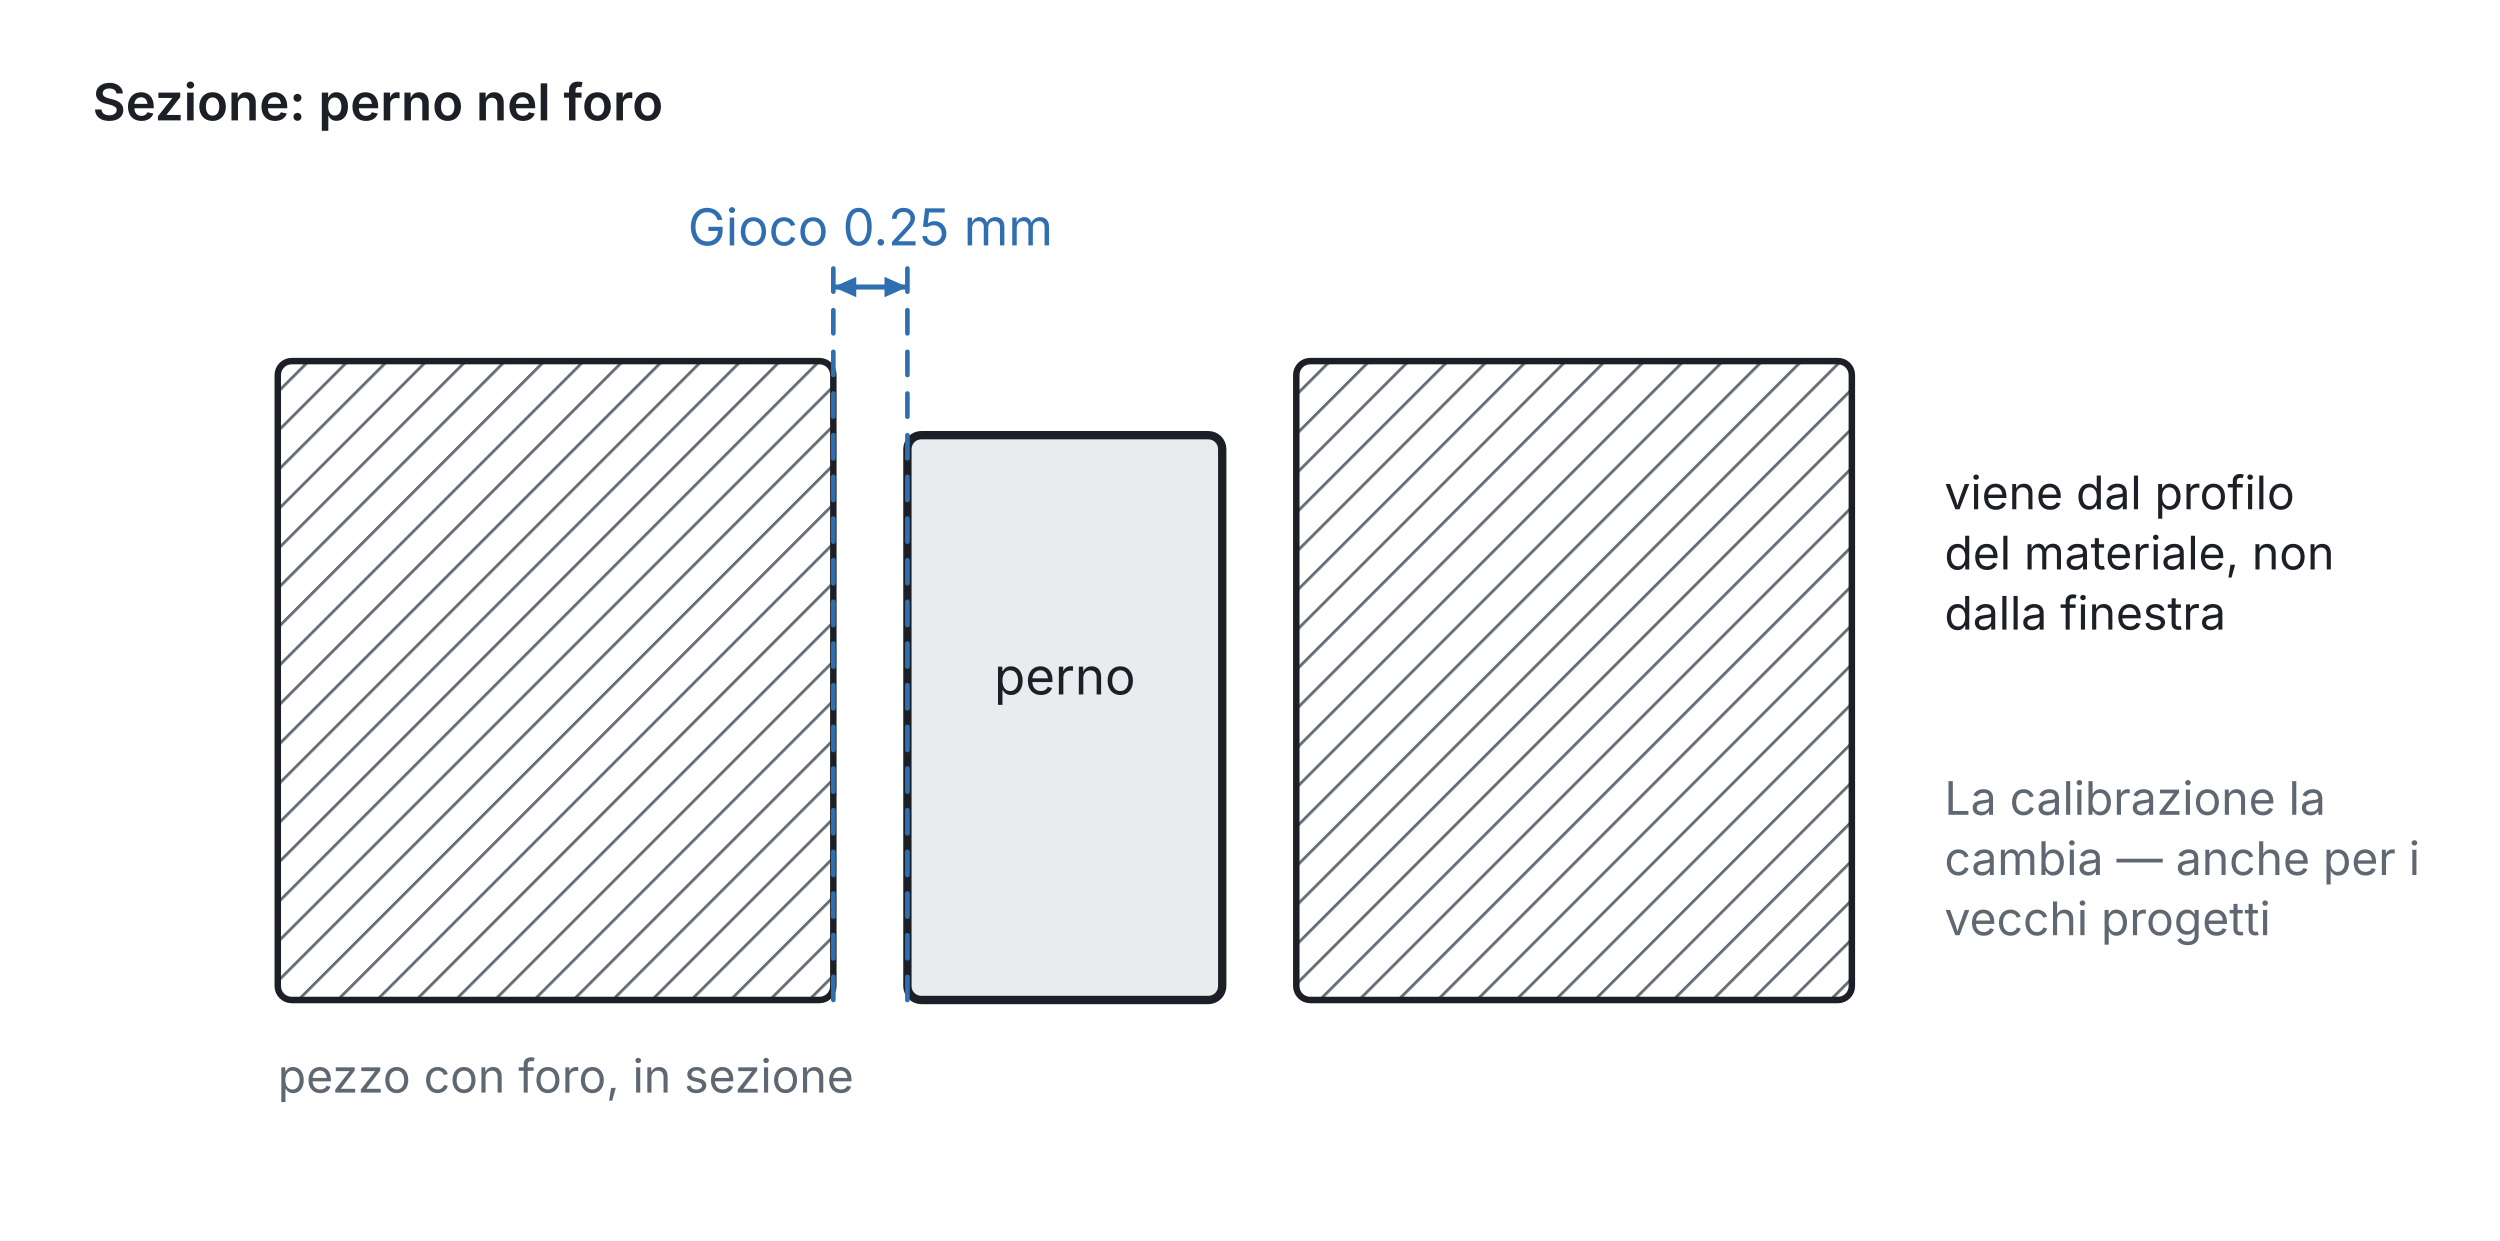
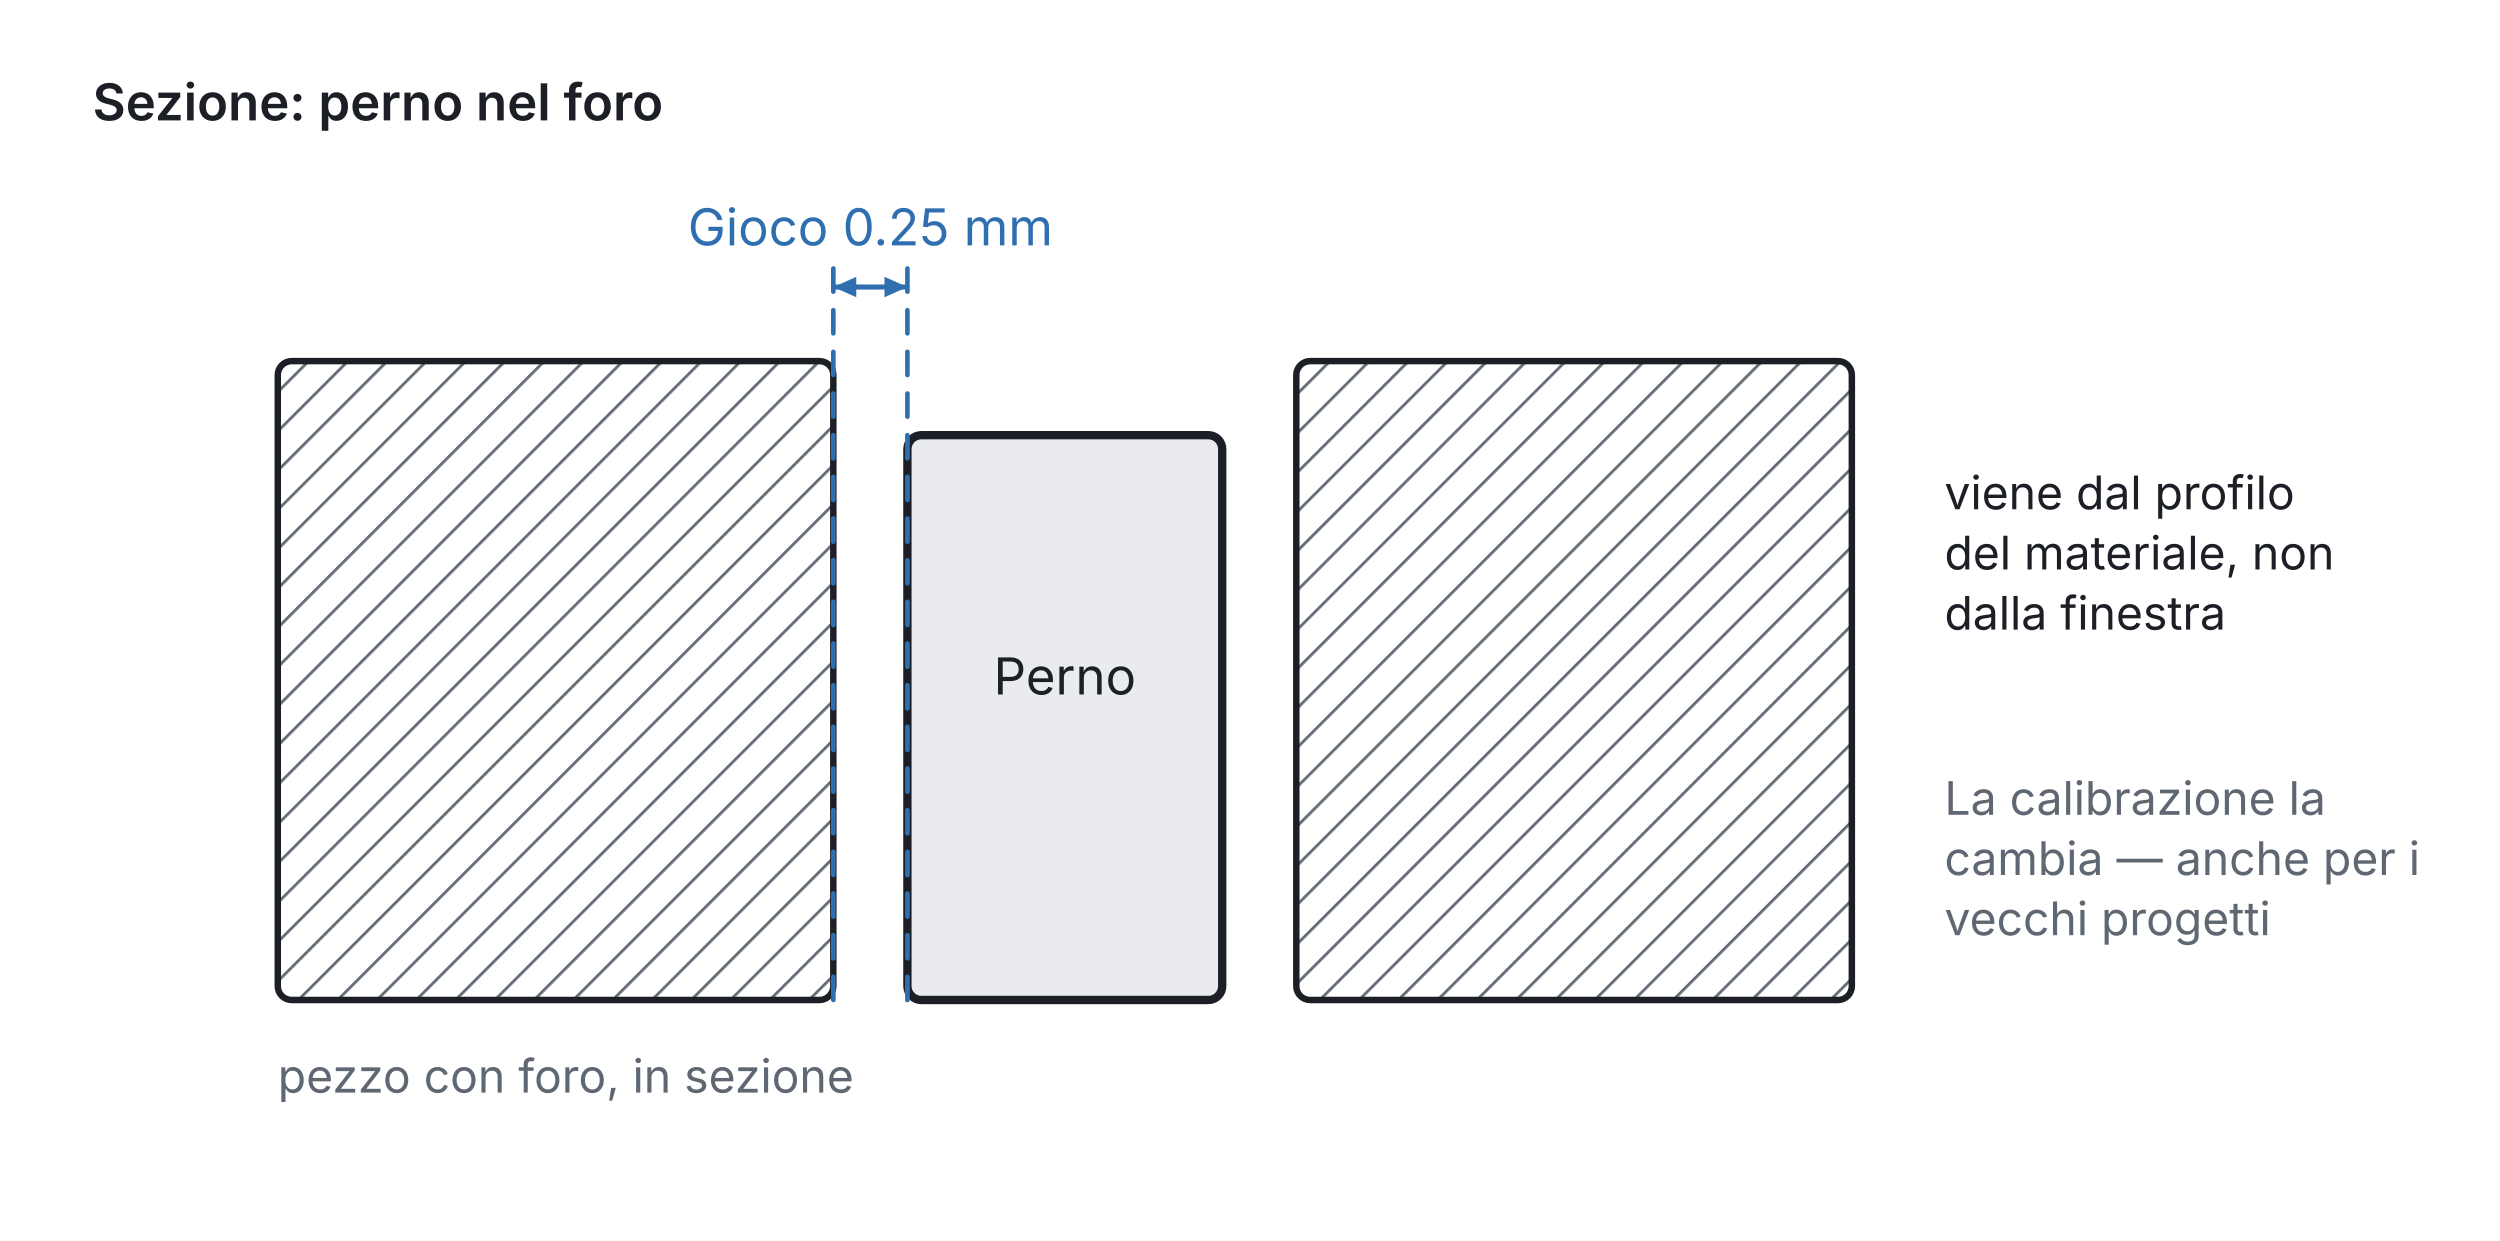
<svg xmlns="http://www.w3.org/2000/svg" viewBox="0 0 540 268" width="540" height="268">
  <defs>
    <pattern id="hatch45" width="6" height="6" patternUnits="userSpaceOnUse" patternTransform="rotate(45)">
      <line x1="0" y1="0" x2="0" y2="6" stroke="#5f6772" stroke-width="1.2" />
    </pattern>
    <marker id="arrow2f6fb0" viewBox="0 0 10 10" refX="9" refY="5" markerWidth="5" markerHeight="5" orient="auto-start-reverse">
      <path d="M 0 1 L 9 5 L 0 9 z" fill="#2f6fb0" />
    </marker>
  </defs>
  <rect x="0" y="0" width="540" height="268" fill="#ffffff" />
  <text x="20" y="26" fill="#1c2026" font-size="11" font-family="system-ui, -apple-system, Segoe UI, sans-serif" text-anchor="start" font-weight="600">Sezione: perno nel foro</text>
  <rect x="60" y="78" width="120" height="138" fill="url(#hatch45)" />
  <rect x="60" y="78" width="120" height="138" rx="3" fill="none" stroke="#1c2026" stroke-width="1.4" />
  <rect x="280" y="78" width="120" height="138" fill="url(#hatch45)" />
  <rect x="280" y="78" width="120" height="138" rx="3" fill="none" stroke="#1c2026" stroke-width="1.4" />
  <text x="60" y="236" fill="#5f6772" font-size="10" font-family="system-ui, -apple-system, Segoe UI, sans-serif" text-anchor="start">pezzo con foro, in sezione</text>
  <rect x="196" y="94" width="68" height="122" rx="3" fill="#e9ebee" stroke="#1c2026" stroke-width="1.8" />
-   <text x="230" y="150" fill="#1c2026" font-size="11" font-family="system-ui, -apple-system, Segoe UI, sans-serif" text-anchor="middle">perno</text>
+   <text x="230" y="150" fill="#1c2026" font-size="11" font-family="system-ui, -apple-system, Segoe UI, sans-serif" text-anchor="middle">Perno</text>
  <line x1="180" y1="58" x2="180" y2="216" stroke="#2f6fb0" stroke-width="1" stroke-dasharray="5 4" stroke-linecap="round" />
  <line x1="196" y1="58" x2="196" y2="216" stroke="#2f6fb0" stroke-width="1" stroke-dasharray="5 4" stroke-linecap="round" />
  <line x1="180" y1="62" x2="196" y2="62" stroke="#2f6fb0" stroke-width="1.1" marker-start="url(#arrow2f6fb0)" marker-end="url(#arrow2f6fb0)" />
  <text x="188" y="53" fill="#2f6fb0" font-size="11" font-family="system-ui, -apple-system, Segoe UI, sans-serif" text-anchor="middle">Gioco 0.25 mm</text>
  <text x="420" y="110" fill="#1c2026" font-size="10" font-family="system-ui, -apple-system, Segoe UI, sans-serif" text-anchor="start">viene dal profilo</text>
  <text x="420" y="123" fill="#1c2026" font-size="10" font-family="system-ui, -apple-system, Segoe UI, sans-serif" text-anchor="start">del materiale, non</text>
  <text x="420" y="136" fill="#1c2026" font-size="10" font-family="system-ui, -apple-system, Segoe UI, sans-serif" text-anchor="start">dalla finestra</text>
  <text x="420" y="176" fill="#5f6772" font-size="10" font-family="system-ui, -apple-system, Segoe UI, sans-serif" text-anchor="start">La calibrazione la</text>
  <text x="420" y="189" fill="#5f6772" font-size="10" font-family="system-ui, -apple-system, Segoe UI, sans-serif" text-anchor="start">cambia — anche per i</text>
  <text x="420" y="202" fill="#5f6772" font-size="10" font-family="system-ui, -apple-system, Segoe UI, sans-serif" text-anchor="start">vecchi progetti</text>
</svg>
